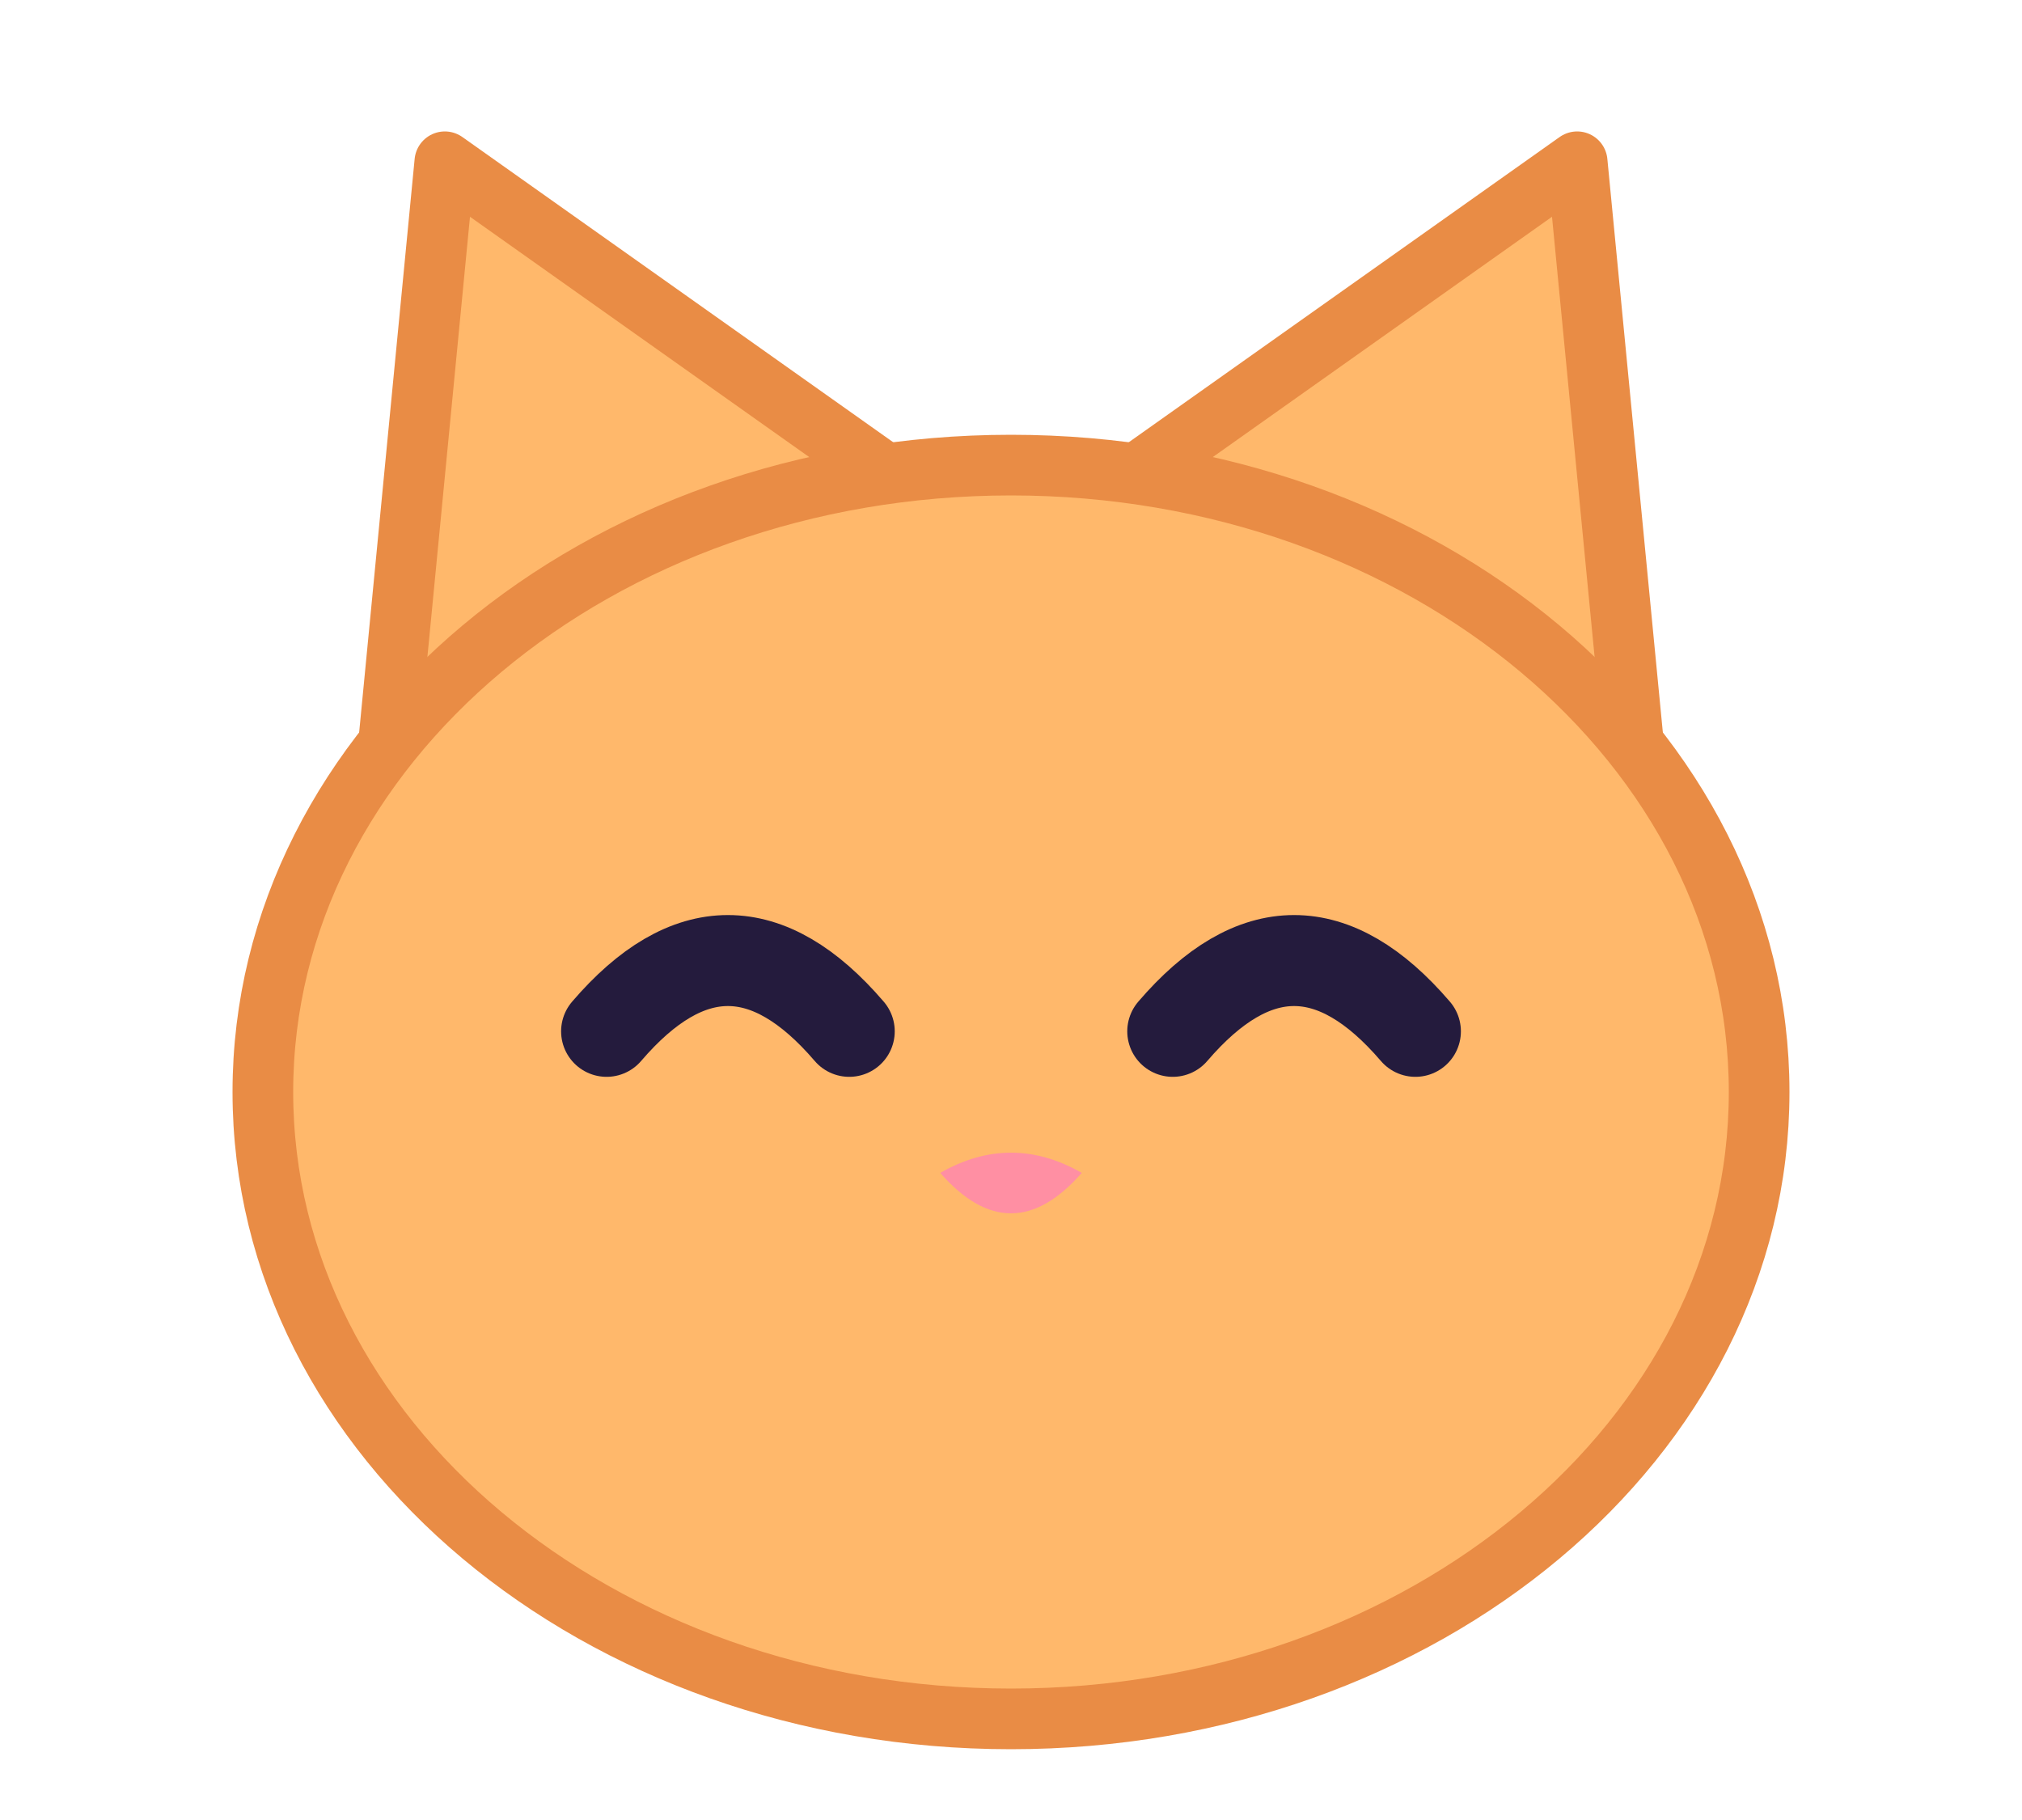
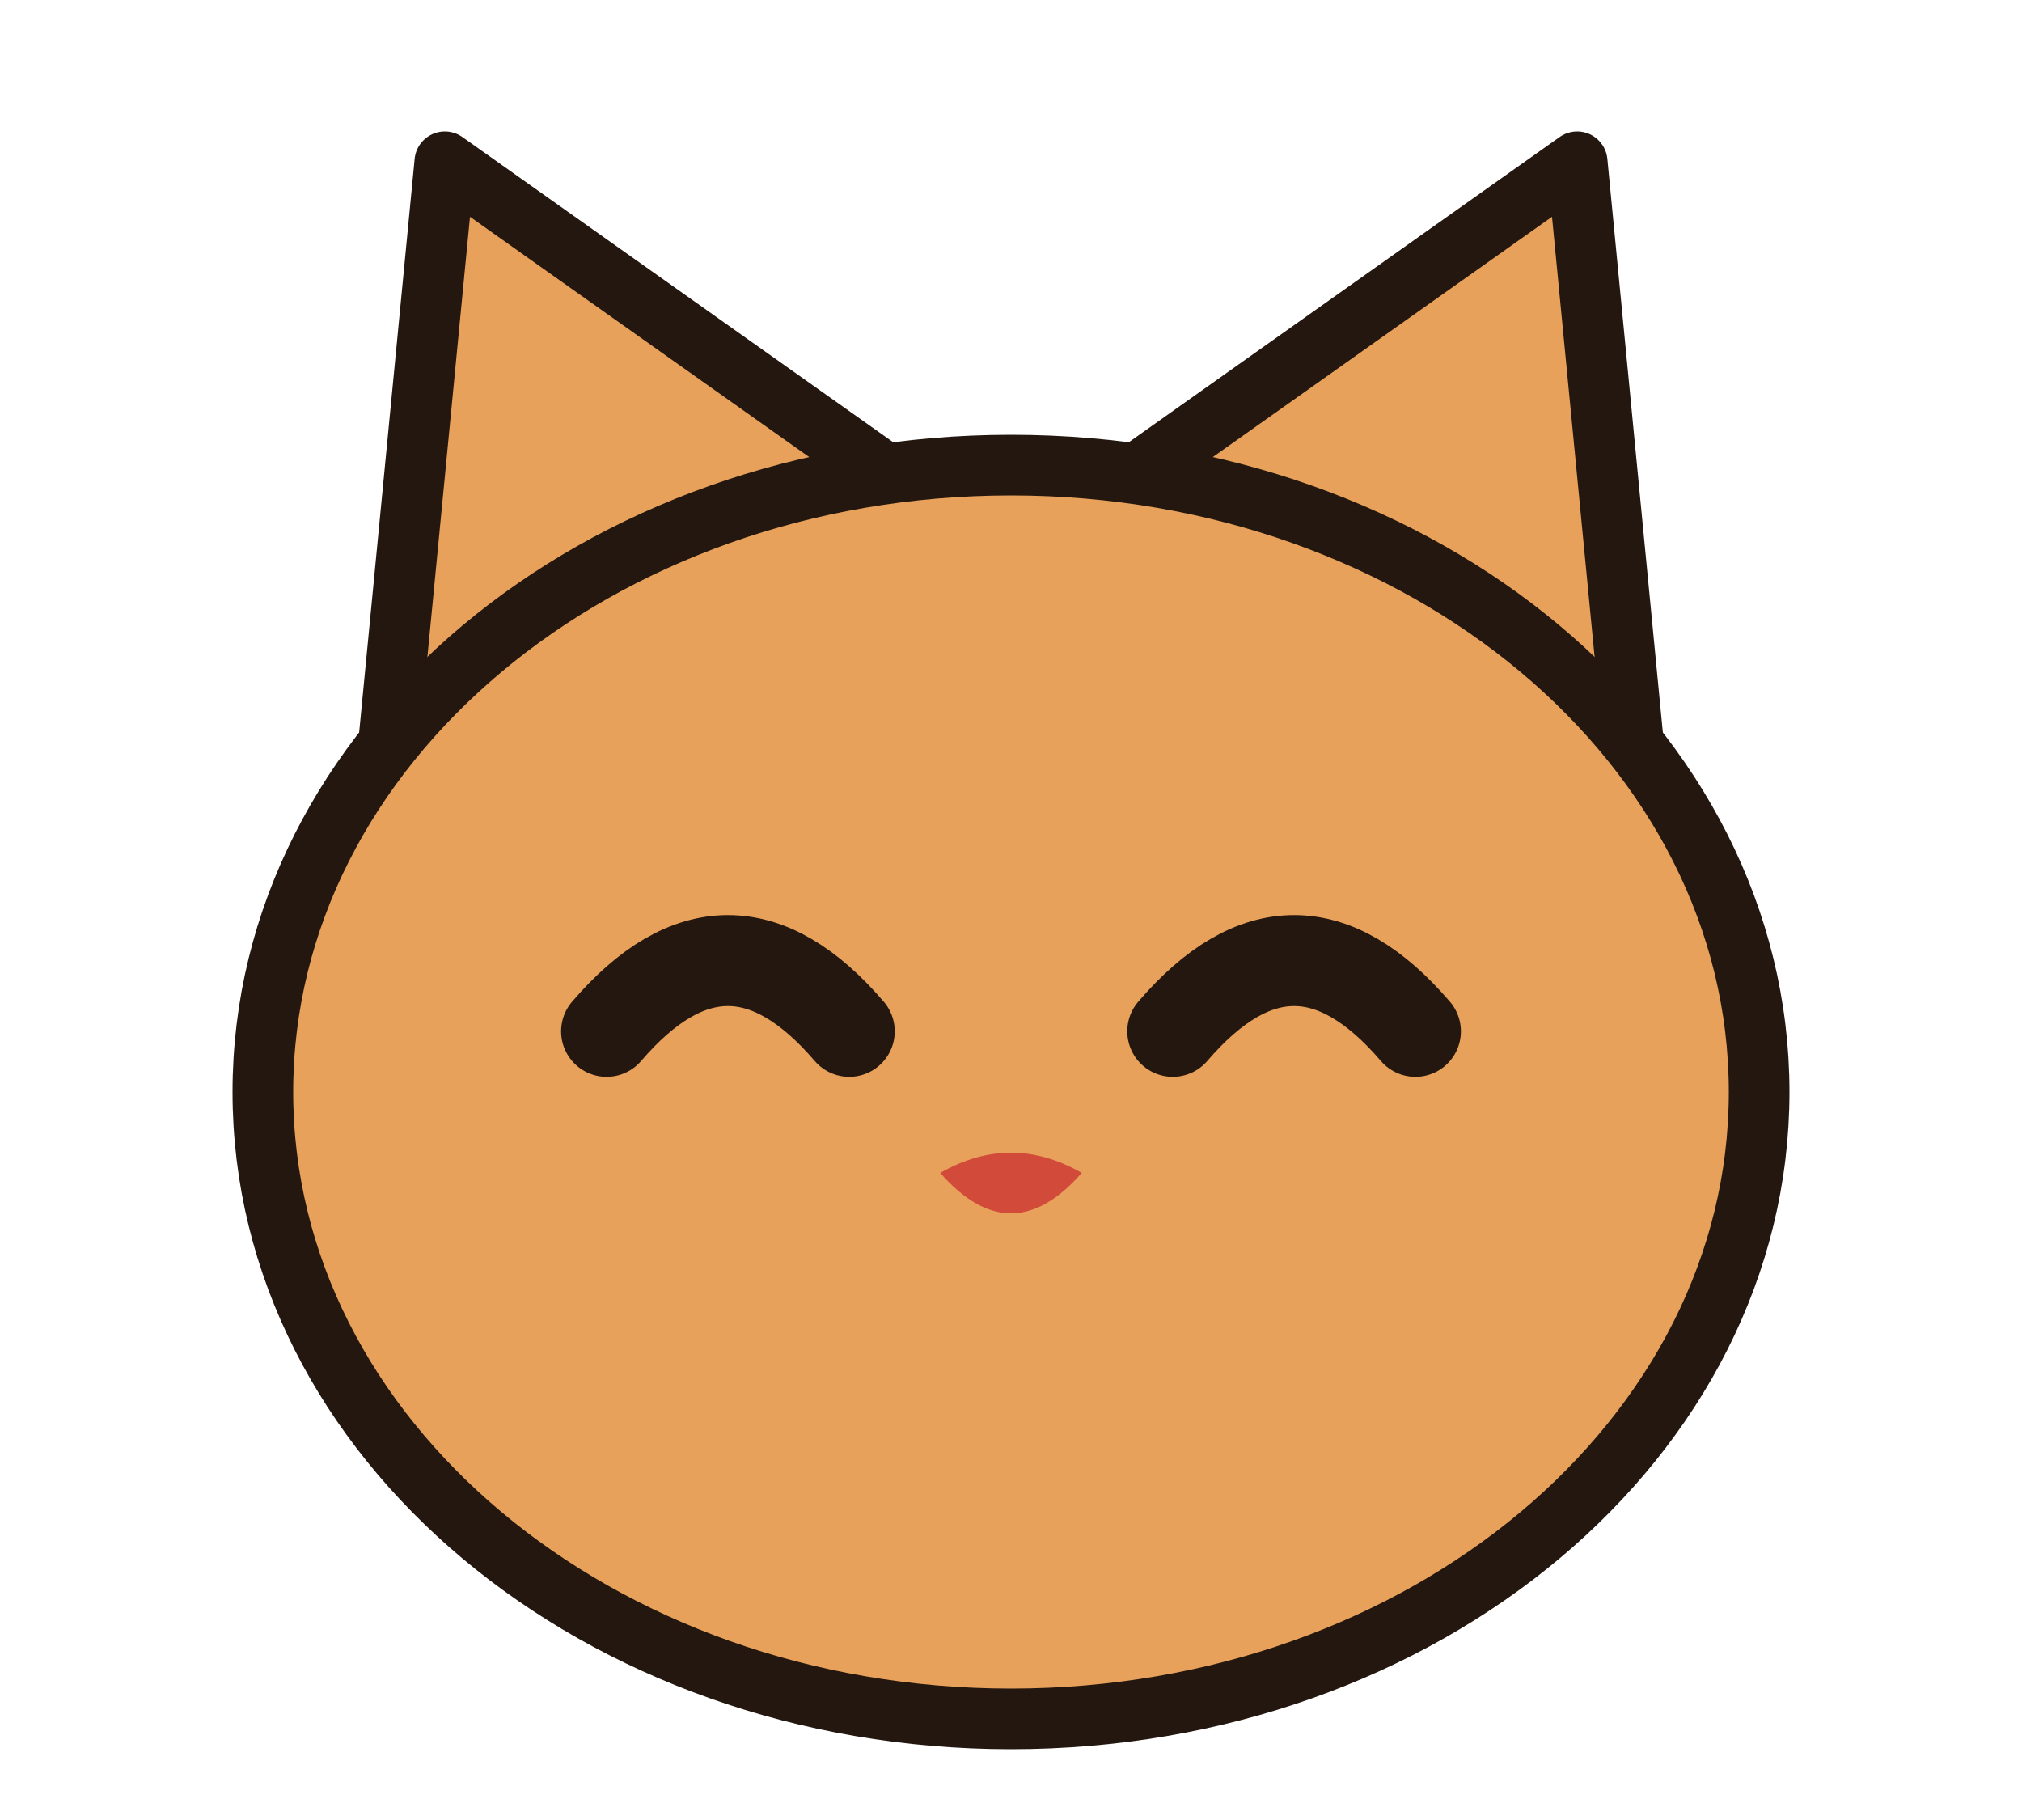
<svg xmlns="http://www.w3.org/2000/svg" viewBox="0 0 200 180">
-   <path d="M38 78 L44 16 L92 50 Z" fill="#ffb86b" stroke="#e98c45" stroke-width="6" stroke-linejoin="round" />
-   <path d="M162 78 L156 16 L108 50 Z" fill="#ffb86b" stroke="#e98c45" stroke-width="6" stroke-linejoin="round" />
-   <ellipse cx="100" cy="108" rx="74" ry="62" fill="#ffb86b" stroke="#e98c45" stroke-width="6" />
-   <path d="M60 102 Q72 88 84 102 M116 102 Q128 88 140 102" fill="none" stroke="#241b3d" stroke-width="9" stroke-linecap="round" />
-   <path d="M93 116 Q100 112 107 116 Q100 124 93 116 Z" fill="#ff8fa3" />
+   <path d="M38 78 L44 16 L92 50 Z" fill="#e8a15a" stroke="#24170f" stroke-width="6" stroke-linejoin="round" />
+   <path d="M162 78 L156 16 L108 50 Z" fill="#e8a15a" stroke="#24170f" stroke-width="6" stroke-linejoin="round" />
+   <ellipse cx="100" cy="108" rx="74" ry="62" fill="#e8a15a" stroke="#24170f" stroke-width="6" />
+   <path d="M60 102 Q72 88 84 102 M116 102 Q128 88 140 102" fill="none" stroke="#24170f" stroke-width="9" stroke-linecap="round" />
+   <path d="M93 116 Q100 112 107 116 Q100 124 93 116 Z" fill="#d24b3a" />
</svg>
